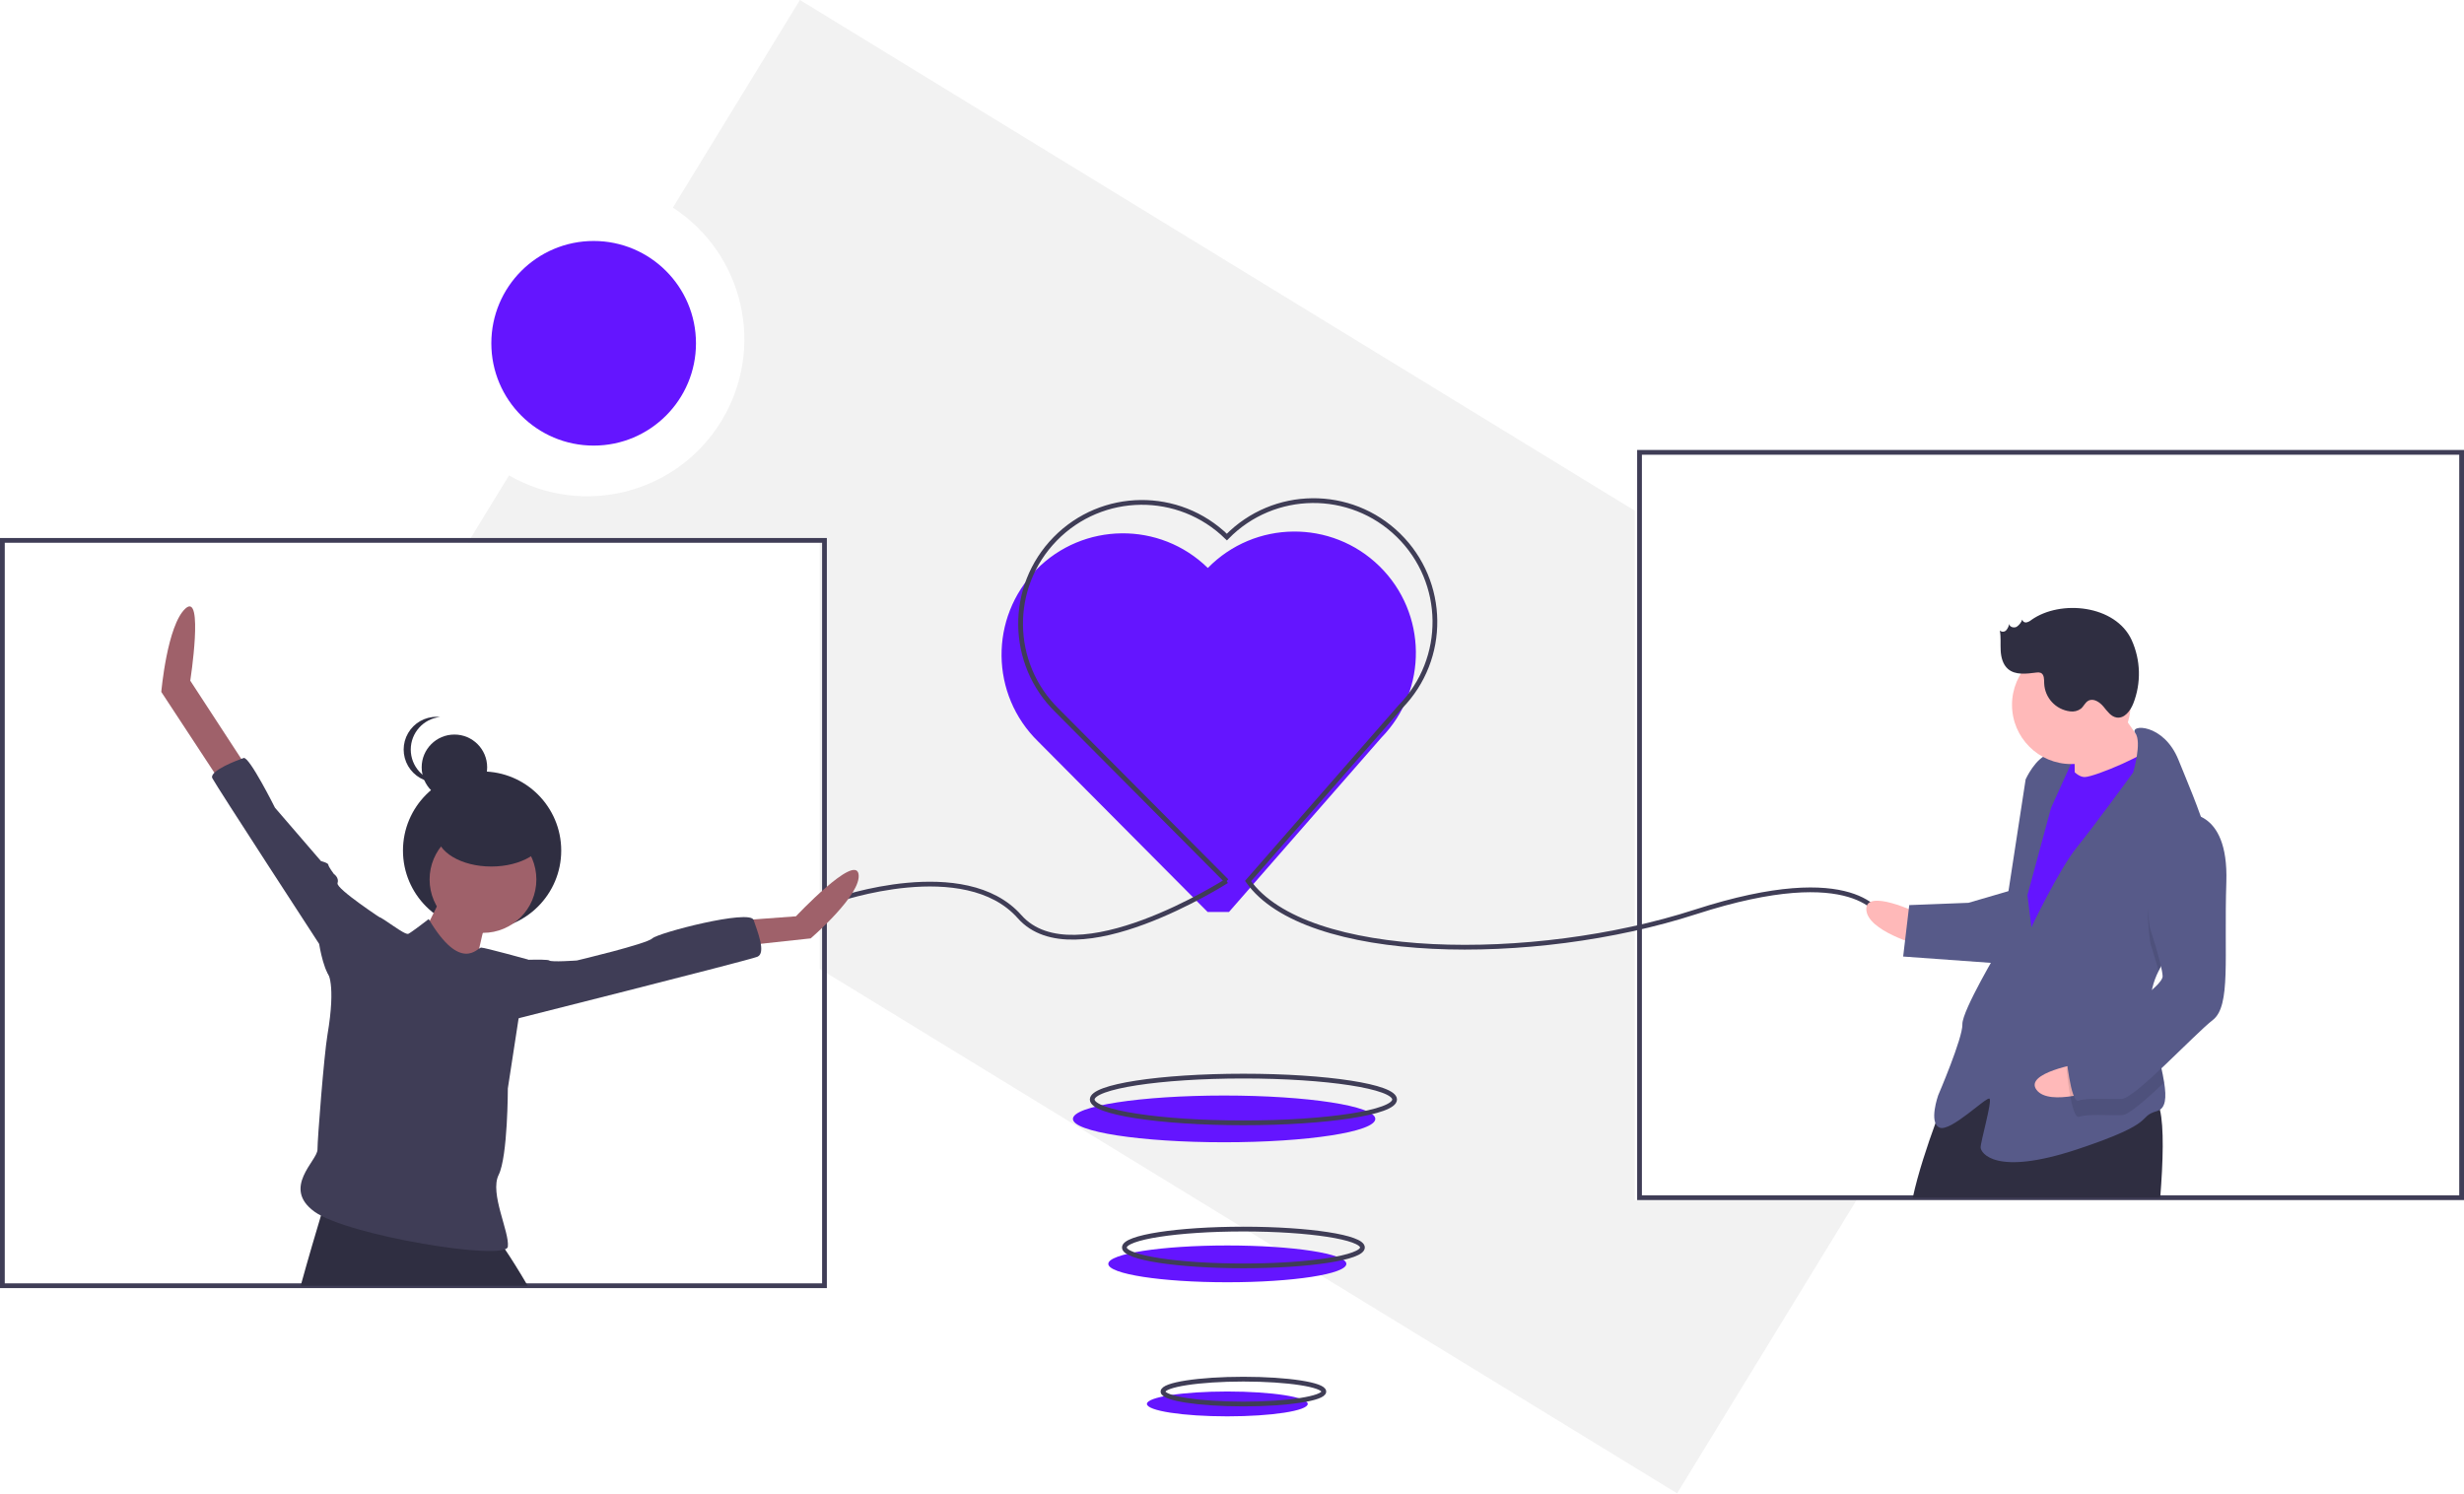
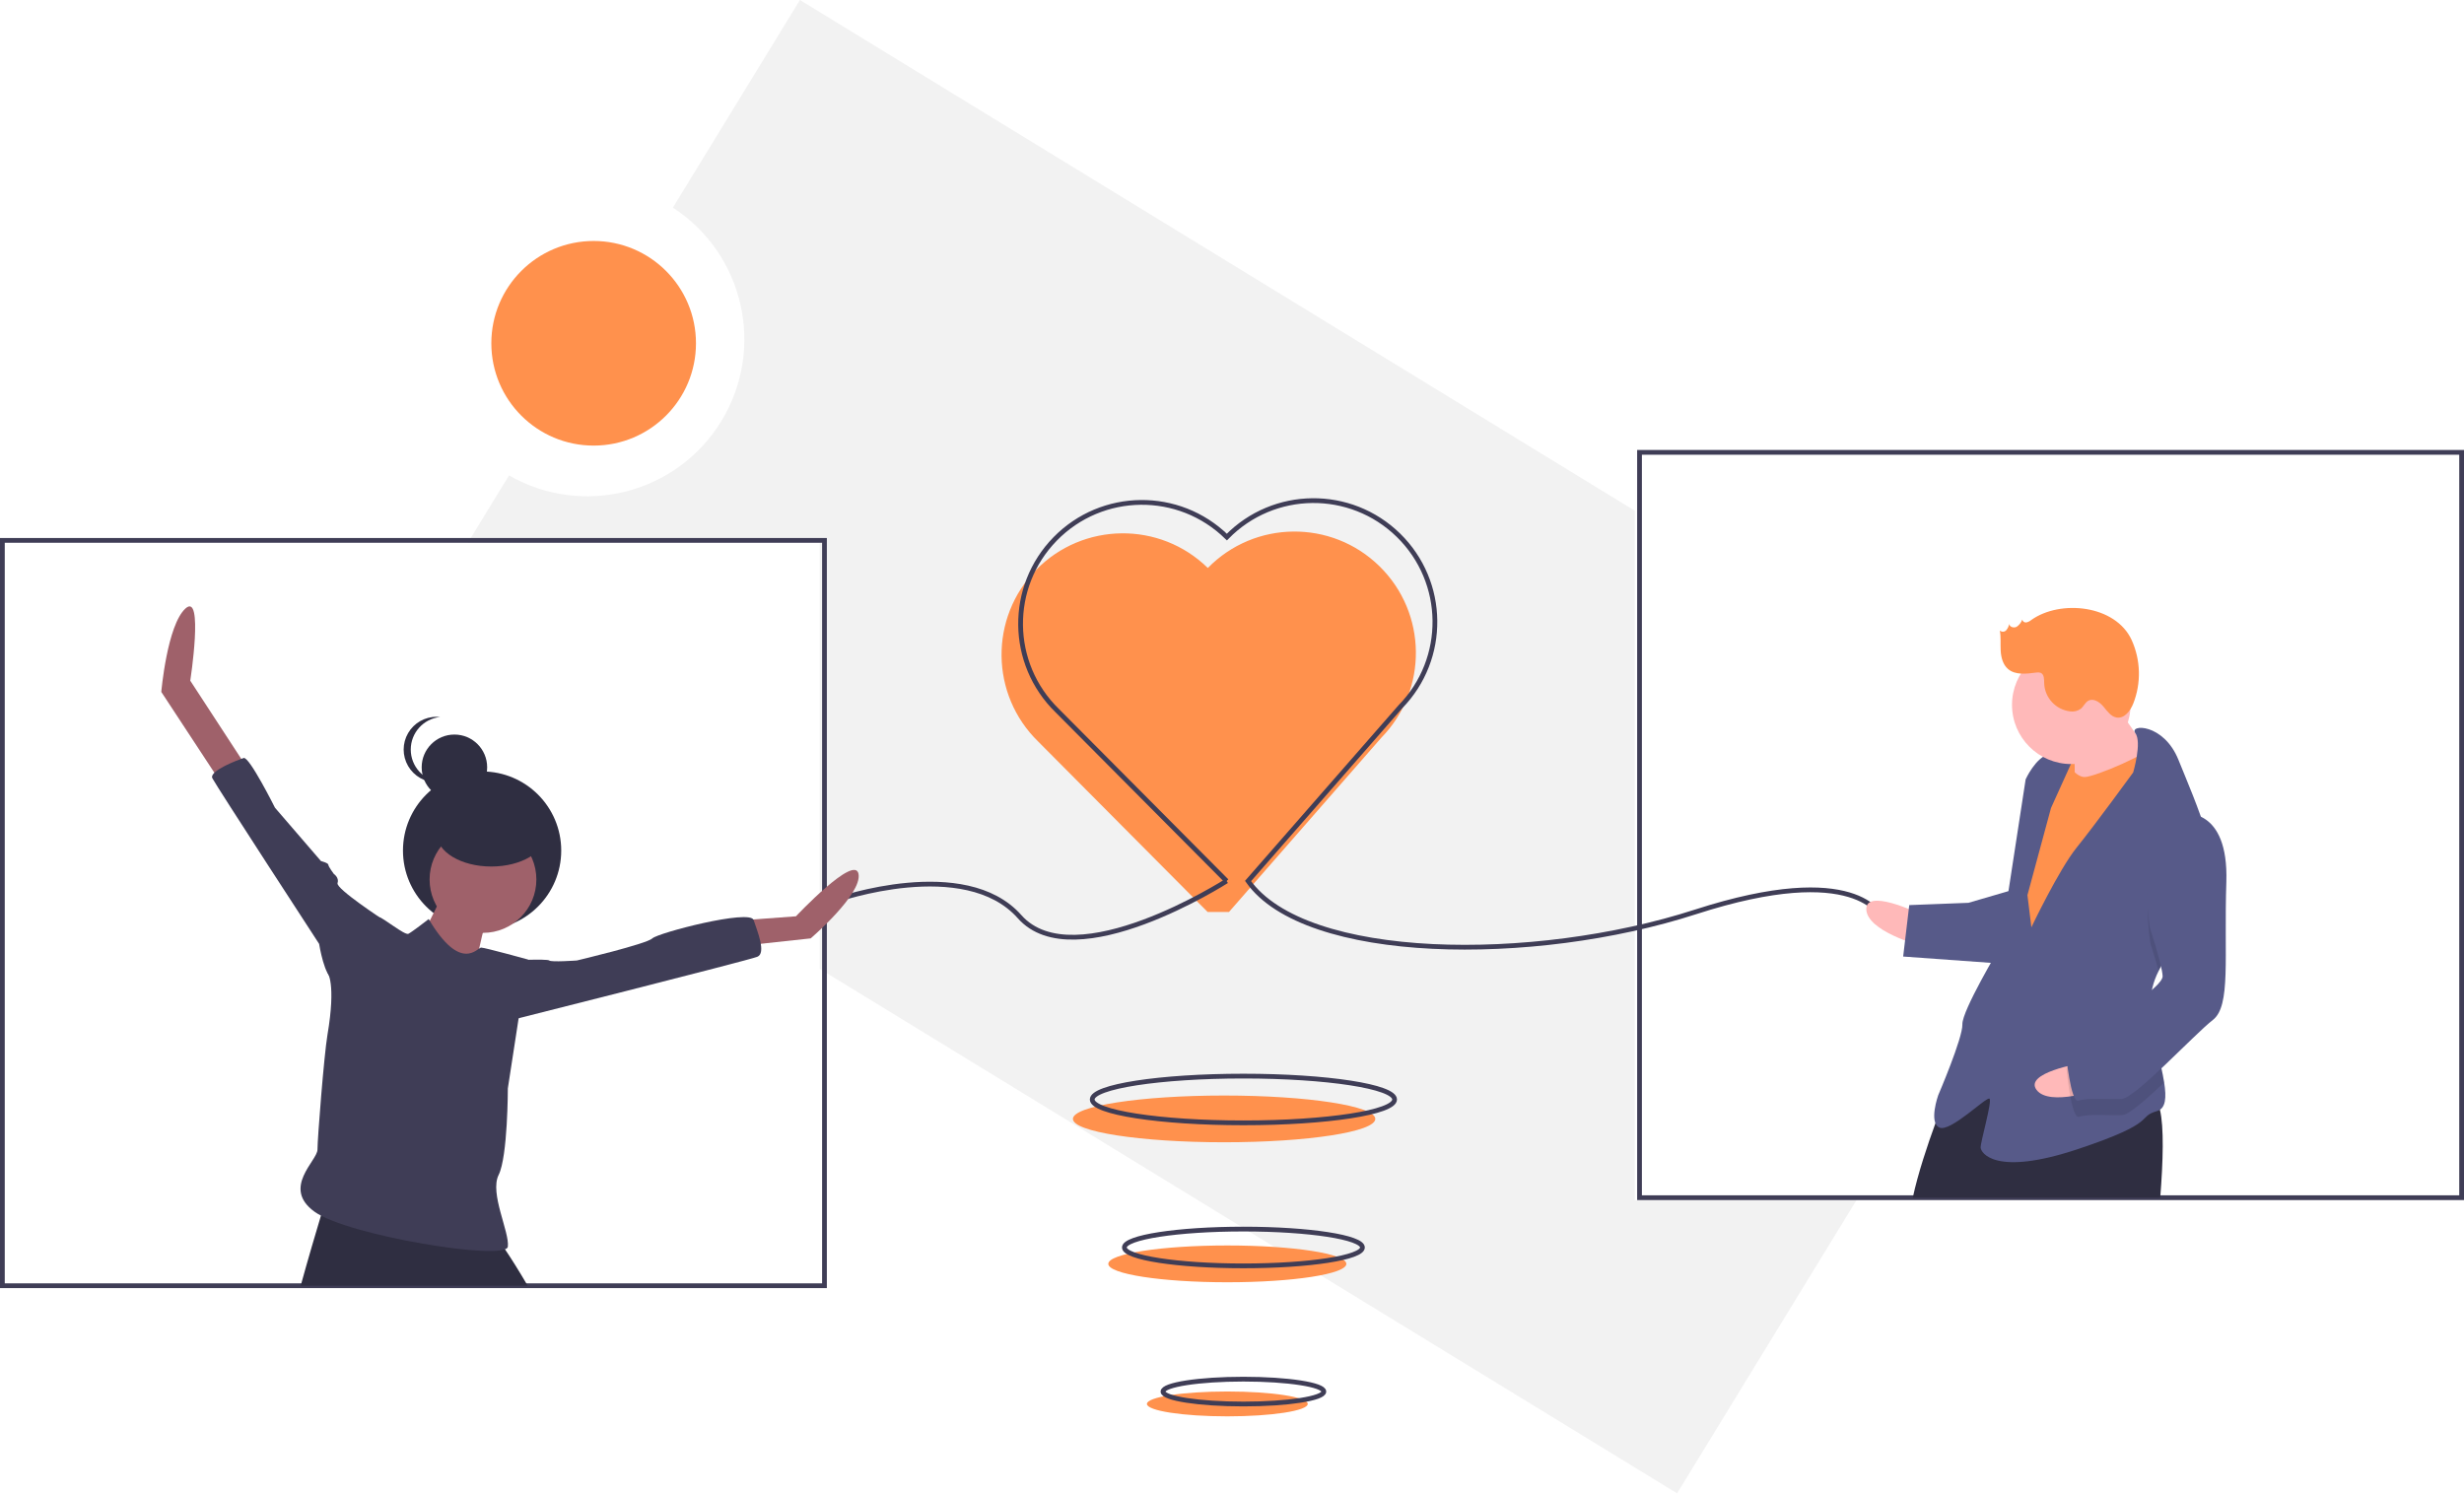
<svg xmlns="http://www.w3.org/2000/svg" id="fbf61bc7-949a-4ad5-bdf9-42522344582c" data-name="Layer 1" width="1035.48" height="627.636" viewBox="0 0 1035.48 627.636">
  <path d="M769.26,350.83,418.423,136.182l-53.388,87.261a65.991,65.991,0,0,1-68.854,112.541l-17.325,28.317H426.74V543.374l360.31,220.444,75.411-123.257H769.26Z" transform="translate(-82.26001 -136.1818)" fill="#f2f2f2" />
-   <ellipse cx="514.424" cy="470.263" rx="63.537" ry="9.822" fill="#6415ff" />
-   <path d="M598.74,519.461l64.018-73.234a51,51,0,0,0-72.915-71.326,51,51,0,1,0-71.326,72.915L589.74,519.461" transform="translate(-82.26001 -136.1818)" fill="#6415ff" />
+   <ellipse cx="514.424" cy="470.263" rx="63.537" ry="9.822" fill="#ff914d" />
+   <path d="M598.74,519.461l64.018-73.234a51,51,0,0,0-72.915-71.326,51,51,0,1,0-71.326,72.915L589.74,519.461" transform="translate(-82.26001 -136.1818)" fill="#ff914d" />
  <rect x="1" y="227.119" width="345.48" height="313.26" fill="none" stroke="#3f3d56" stroke-miterlimit="10" stroke-width="2" />
  <rect x="689" y="190.119" width="345.48" height="313.26" fill="none" stroke="#3f3d56" stroke-miterlimit="10" stroke-width="2" />
-   <circle cx="249.48" cy="144.279" r="43" fill="#6415ff" />
+   <circle cx="249.48" cy="144.279" r="43" fill="#ff914d" />
  <path d="M433.74,514.461s54-19,77,7,87-15,87-15" transform="translate(-82.26001 -136.1818)" fill="none" stroke="#3f3d56" stroke-miterlimit="10" stroke-width="2" />
  <path d="M872.74,521.461s-10-24-78-2-164,21-188-13l64.018-73.234a51,51,0,0,0-72.915-71.326,51,51,0,1,0-71.326,72.915L597.74,506.461" transform="translate(-82.26001 -136.1818)" fill="none" stroke="#3f3d56" stroke-miterlimit="10" stroke-width="2" />
  <ellipse cx="522.536" cy="462.101" rx="63.537" ry="9.822" fill="none" stroke="#3f3d56" stroke-miterlimit="10" stroke-width="2" />
-   <ellipse cx="515.776" cy="531.192" rx="50.019" ry="7.732" fill="#6415ff" />
-   <ellipse cx="515.776" cy="590.055" rx="33.796" ry="5.224" fill="#6415ff" />
+   <ellipse cx="515.776" cy="531.192" rx="50.019" ry="7.732" fill="#ff914d" />
+   <ellipse cx="515.776" cy="590.055" rx="33.796" ry="5.224" fill="#ff914d" />
  <ellipse cx="522.536" cy="524.304" rx="50.019" ry="7.732" fill="none" stroke="#3f3d56" stroke-miterlimit="10" stroke-width="2" />
  <ellipse cx="522.536" cy="584.87" rx="33.796" ry="5.224" fill="none" stroke="#3f3d56" stroke-miterlimit="10" stroke-width="2" />
  <circle cx="202.598" cy="357.484" r="33.252" fill="#2f2e41" />
  <path d="M268.985,510.465s-10.831,23.983-13.925,24.756,25.53,14.699,25.53,14.699,5.415-29.398,7.736-30.945S268.985,510.465,268.985,510.465Z" transform="translate(-82.26001 -136.1818)" fill="#9f616a" />
  <circle cx="202.971" cy="369.641" r="22.435" fill="#9f616a" />
  <path d="M304.02,676.561h-95.4c3.19-11.59,6.6-23.08,8.52-29.46.97-3.2,1.56-5.12,1.56-5.12s71.95,15.47,73.49,16.25a18.226,18.226,0,0,1,2.29,3.02C296.73,664.551,300.32,670.221,304.02,676.561Z" transform="translate(-82.26001 -136.1818)" fill="#2f2e41" />
  <path d="M185.433,457.858l-23.209-35.587s5.739-37.331-1.997-30.368-10.185,35.08-10.185,35.08l26.88,40.933Z" transform="translate(-82.26001 -136.1818)" fill="#9f616a" />
  <path d="M395.861,522.843l20.888-1.547s24.756-26.303,26.303-17.794-20.114,27.077-20.114,27.077l-28.624,3.095Z" transform="translate(-82.26001 -136.1818)" fill="#9f616a" />
  <path d="M243.455,530.579v-7.736s-20.114-13.152-19.341-15.473-1.547-3.868-1.547-3.868-2.321-3.095-2.321-3.868-3.095-1.547-3.095-1.547L197.811,475.651s-10.831-21.662-13.152-20.888-14.699,5.415-13.152,8.51,44.871,69.627,44.871,69.627,2.321,14.699,6.189,14.699S243.455,530.579,243.455,530.579Z" transform="translate(-82.26001 -136.1818)" fill="#3f3d56" />
  <path d="M295.289,539.863s17.02-.774,17.794,0,11.604,0,11.604,0,29.398-6.963,31.719-9.284,41.002-12.378,42.55-7.736,5.415,13.925,1.547,15.473S292.194,566.166,292.194,566.166Z" transform="translate(-82.26001 -136.1818)" fill="#3f3d56" />
  <circle cx="190.966" cy="322.486" r="13.76" fill="#2f2e41" />
  <path d="M254.88,451.215a13.761,13.761,0,0,1,12.326-13.685,13.915,13.915,0,0,0-1.433-.074,13.76,13.76,0,1,0,0,27.519,13.912,13.912,0,0,0,1.433-.074A13.761,13.761,0,0,1,254.88,451.215Z" transform="translate(-82.26001 -136.1818)" fill="#2f2e41" />
  <ellipse cx="206.467" cy="350.433" rx="22.933" ry="13.76" fill="#2f2e41" />
  <path d="M262.409,522.456s-6.963,5.415-8.51,6.189-10.831-6.963-12.378-6.963-21.662,23.209-21.662,23.209,3.738,4.306,0,26.303c-1.402,8.25-4.183,43.521-4.183,48.162s-15.158,16.049-1.232,26.106,80.458,20.888,81.231,14.699-7.736-22.435-3.868-30.172,3.868-36.361,3.868-36.361l4.642-30.172,3.868-23.983s-18.18-5.029-19.728-5.029S275.948,545.278,262.409,522.456Z" transform="translate(-82.26001 -136.1818)" fill="#3f3d56" />
-   <rect x="944.106" y="448.866" width="15.843" height="20.369" transform="translate(-99.33277 -98.94691) rotate(-2.22071)" fill="#6415ff" />
+   <rect x="944.106" y="448.866" width="15.843" height="20.369" transform="translate(-99.33277 -98.94691) rotate(-2.22071)" fill="#ff914d" />
  <path d="M888.135,519.85s-21.923-10.475-21.572-1.428,22.098,14.998,22.098,14.998Z" transform="translate(-82.26001 -136.1818)" fill="#ffb9b9" />
  <path d="M990.08,639.561H886.09c2.17-10.18,6.3-22.46,9.53-31.31,2.56-7,4.54-11.86,4.54-11.86,11.81-13.32,28.95-13.66,45.03-10.37,1.92.39,3.83.83,5.71,1.32.22.05.44.11.66.17,3.76.97,7.41,2.09,10.86,3.21,5.95,1.94,11.32,3.9,15.66,5.23a38.586,38.586,0,0,0,6.7,1.57,11.374,11.374,0,0,0,1.5.06c1.72-.07,2.91,1.78,3.68,5.01C991.7,609.881,991.3,624.241,990.08,639.561Z" transform="translate(-82.26001 -136.1818)" fill="#2f2e41" />
  <path d="M969.567,429.492s12.053,18.785,16.752,23.132-8.52,13.92-8.52,13.92l-23.658,3.182s.298-21.528-.921-23.746S969.567,429.492,969.567,429.492Z" transform="translate(-82.26001 -136.1818)" fill="#ffb9b9" />
-   <path d="M949.003,454.072s4.874,8.871,9.397,8.695,27.918-10.142,28.918-13.579,7.749,24.614,7.749,24.614L937.82,574.547,923.856,564.896l6.766-59.151,5.557-31.925Z" transform="translate(-82.26001 -136.1818)" fill="#6415ff" />
+   <path d="M949.003,454.072s4.874,8.871,9.397,8.695,27.918-10.142,28.918-13.579,7.749,24.614,7.749,24.614L937.82,574.547,923.856,564.896l6.766-59.151,5.557-31.925Z" transform="translate(-82.26001 -136.1818)" fill="#ff914d" />
  <path d="M989.429,544.234a31.679,31.679,0,0,0-3.512,14.858c.009.226.018.452.038.678.542,10.466,4.397,22.569,5.78,31.372,1.004,6.314.718,10.923-2.977,12.006-8.958,2.612,1.306,4.479-33.353,16.015s-40.708,1.579-40.795-.683,4.908-19.442,3.734-20.529-16.435,14.227-21.046,12.141-.526-13.569-.526-13.569,10.387-24.185,10.168-29.838,15.734-32.319,15.734-32.319L933.523,463.732s4.172-9.222,9.782-10.572a13.897,13.897,0,0,1,10.265,1.867l-9.388,20.748-9.905,36.623,1.657,13.525s11.518-24.228,19.082-33.582,23.693-31.495,23.693-31.495,3.765-12.705.923-16.502c-2.843-3.808,11.857-4.378,18.125,11.233,3.322,8.274,8.715,20.613,12.094,32.101,3.011,10.177,4.433,19.692,1.45,25.13C1006.743,521.117,995.275,532.037,989.429,544.234Z" transform="translate(-82.26001 -136.1818)" fill="#575a89" />
  <path d="M1011.301,512.809c-4.559,8.308-16.026,19.228-21.872,31.425-1.527-5.501-3.39-11.193-3.39-11.193s-7.145-38.227,13.989-48.106a14.144,14.144,0,0,1,9.823,2.745C1012.862,497.856,1014.284,507.371,1011.301,512.809Z" transform="translate(-82.26001 -136.1818)" opacity="0.1" />
  <path d="M927.405,510.4l-17.917,5.225-24.877.965-2.559,21.616,40.883,2.945S933.147,512.442,927.405,510.4Z" transform="translate(-82.26001 -136.1818)" fill="#575a89" />
  <path d="M956.621,583.08s-23.969,3.977-18.498,11.19,26.705-.37,26.705-.37Z" transform="translate(-82.26001 -136.1818)" fill="#ffb9b9" />
  <path d="M985.955,559.77c.542,10.466,4.397,22.569,5.78,31.372-7.636,7.227-14.897,13.601-17.633,13.707-5.654.219-14.744-.561-18.092.702s-5.312-20.178-5.312-20.178,1.998-6.872,10.913-10.615C967.627,572.224,979.161,565.356,985.955,559.77Z" transform="translate(-82.26001 -136.1818)" opacity="0.1" />
  <path d="M999.765,478.15s19.135-3.007,18.102,28.742,2.017,52.015-5.679,57.976S979.492,597.845,973.839,598.064s-14.744-.561-18.092.702-5.312-20.178-5.312-20.178,1.998-6.872,10.913-10.615,29.917-17.015,29.741-21.538-5.312-20.178-5.312-20.178S978.631,488.029,999.765,478.15Z" transform="translate(-82.26001 -136.1818)" fill="#575a89" />
  <circle cx="870.433" cy="296.23" r="24.896" fill="#ffb9b9" />
-   <path d="M935.93,396.729a4.807,4.807,0,0,1-2.093,1.05,1.494,1.494,0,0,1-1.731-1.199,6.207,6.207,0,0,1-2.375,3.046c-1.163.606-2.961.098-3.129-1.203a5.489,5.489,0,0,1-1.263,2.667,1.892,1.892,0,0,1-2.66.089c.509,2.783.195,5.645.355,8.47s.913,5.82,3.047,7.677c3.113,2.709,7.793,2.04,11.887,1.527a3.608,3.608,0,0,1,1.863.102c1.533.653,1.463,2.787,1.484,4.453a12.374,12.374,0,0,0,10.835,11.751,6.203,6.203,0,0,0,4.61-1.125c1.162-.985,1.756-2.591,3.088-3.331,2.167-1.204,4.795.552,6.379,2.458s3.146,4.252,5.6,4.601c3.246.462,5.718-2.846,6.931-5.892a34.348,34.348,0,0,0-.683-26.689C971.299,390.409,948.147,388.072,935.93,396.729Z" transform="translate(-82.26001 -136.1818)" fill="#2f2e41" />
+   <path d="M935.93,396.729a4.807,4.807,0,0,1-2.093,1.05,1.494,1.494,0,0,1-1.731-1.199,6.207,6.207,0,0,1-2.375,3.046c-1.163.606-2.961.098-3.129-1.203a5.489,5.489,0,0,1-1.263,2.667,1.892,1.892,0,0,1-2.66.089c.509,2.783.195,5.645.355,8.47s.913,5.82,3.047,7.677c3.113,2.709,7.793,2.04,11.887,1.527a3.608,3.608,0,0,1,1.863.102c1.533.653,1.463,2.787,1.484,4.453a12.374,12.374,0,0,0,10.835,11.751,6.203,6.203,0,0,0,4.61-1.125c1.162-.985,1.756-2.591,3.088-3.331,2.167-1.204,4.795.552,6.379,2.458s3.146,4.252,5.6,4.601c3.246.462,5.718-2.846,6.931-5.892a34.348,34.348,0,0,0-.683-26.689C971.299,390.409,948.147,388.072,935.93,396.729Z" transform="translate(-82.26001 -136.1818)" fill="#ff914d" />
</svg>
